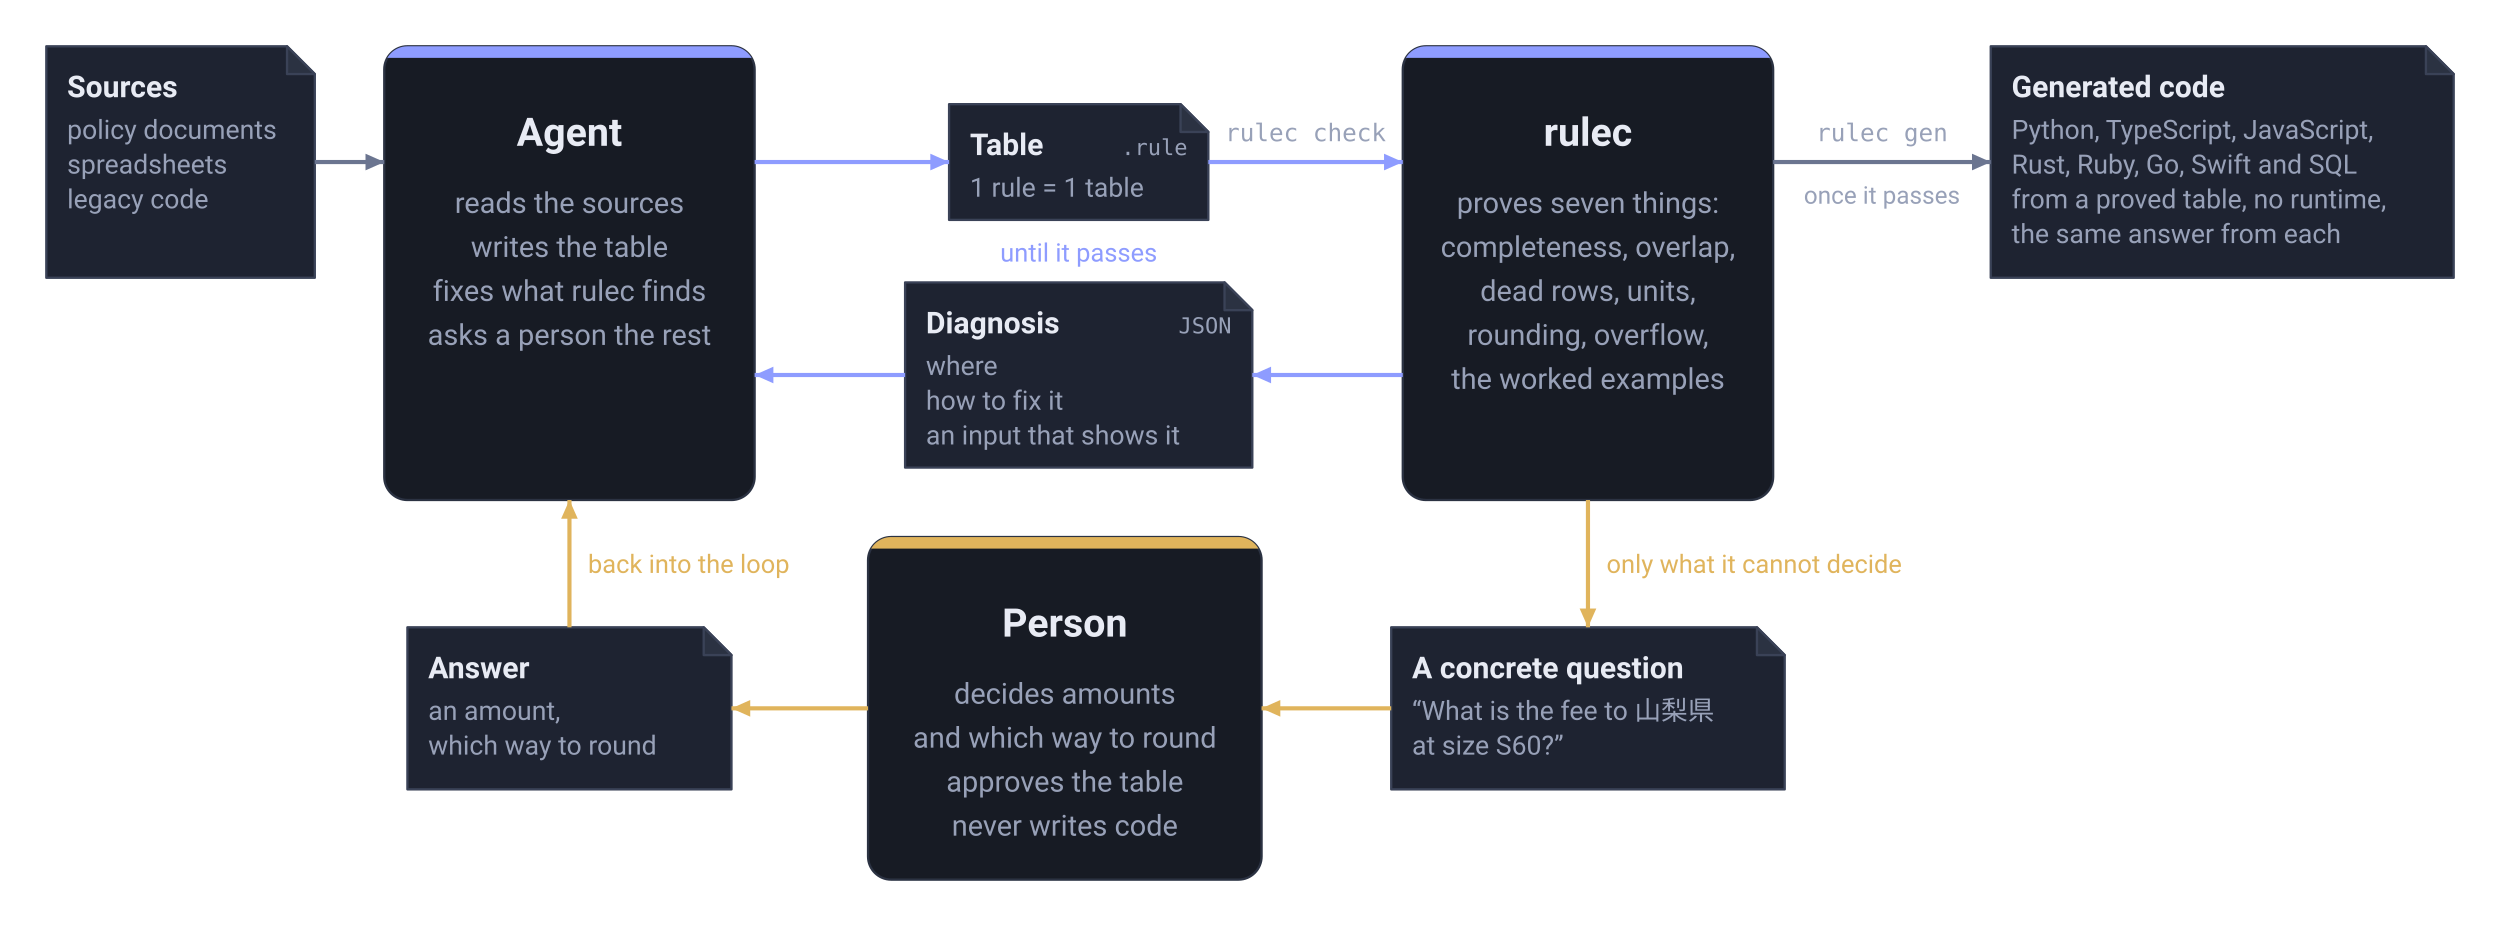
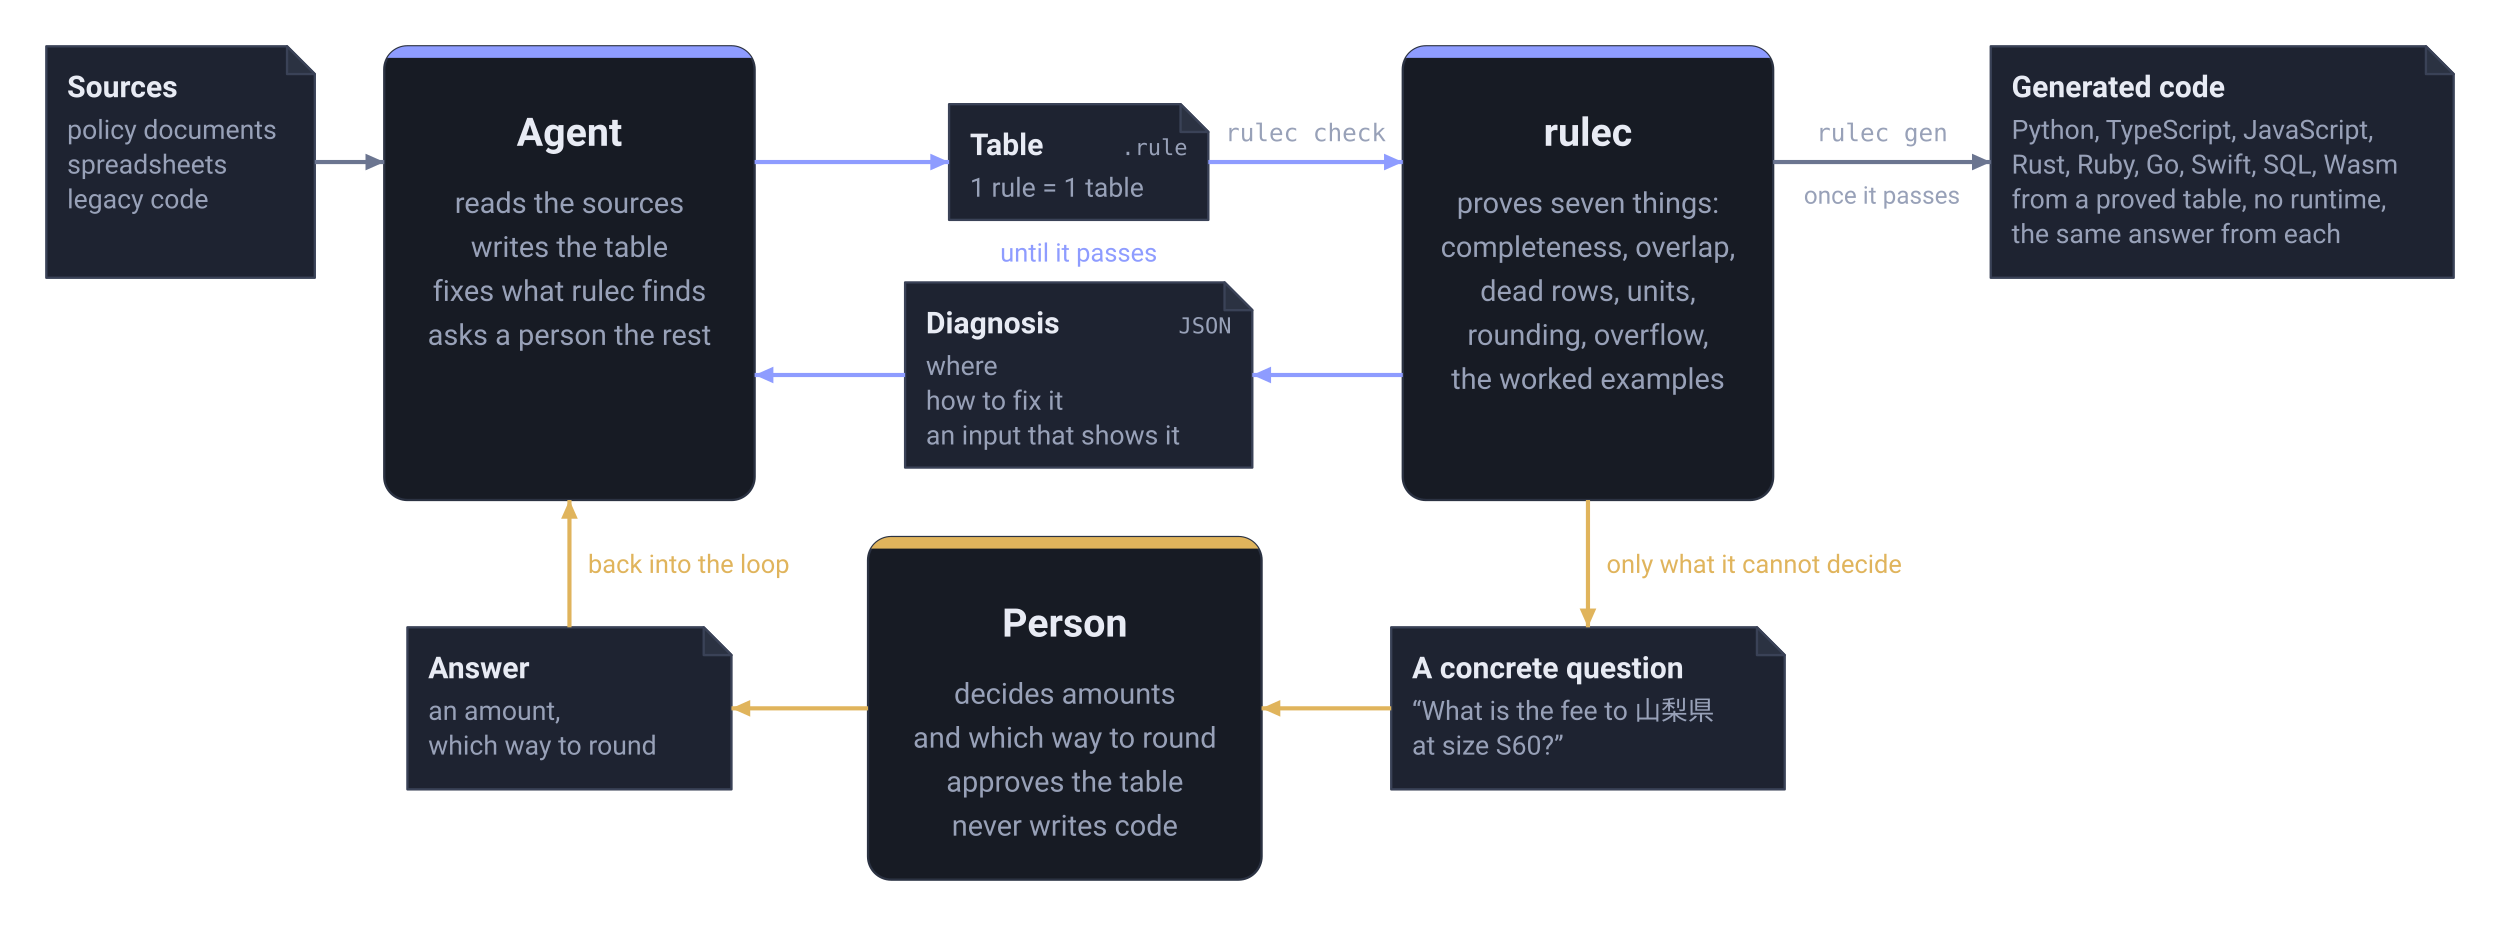
- <svg xmlns="http://www.w3.org/2000/svg" viewBox="0 0 1080 400" width="1080" height="400" role="img" aria-label="The agent reads the sources and writes the table (.rule), then runs rulec check. rulec returns a diagnosis - where, how to fix it, and an input that shows the problem - and the agent fixes the table until it passes. Only what the tool cannot decide reaches a person, as a question with a concrete case; the person answers with an amount or a rounding direction. Once the table passes, rulec gen emits Python, TypeScript, JavaScript, Rust, Ruby, Go, Swift and SQL from the proved table." font-family="-apple-system, BlinkMacSystemFont, &quot;Hiragino Sans&quot;, &quot;Noto Sans JP&quot;, &quot;Yu Gothic&quot;, Meiryo, &quot;Segoe UI&quot;, Roboto, sans-serif">
+ <svg xmlns="http://www.w3.org/2000/svg" viewBox="0 0 1080 400" width="1080" height="400" role="img" aria-label="The agent reads the sources and writes the table (.rule), then runs rulec check. rulec returns a diagnosis - where, how to fix it, and an input that shows the problem - and the agent fixes the table until it passes. Only what the tool cannot decide reaches a person, as a question with a concrete case; the person answers with an amount or a rounding direction. Once the table passes, rulec gen emits Python, TypeScript, JavaScript, Rust, Ruby, Go, Swift, SQL and Wasm from the proved table." font-family="-apple-system, BlinkMacSystemFont, &quot;Hiragino Sans&quot;, &quot;Noto Sans JP&quot;, &quot;Yu Gothic&quot;, Meiryo, &quot;Segoe UI&quot;, Roboto, sans-serif">
  <defs>
    <marker id="head-neutral" viewBox="0 0 10 10" refX="9" refY="5" markerWidth="9" markerHeight="9" markerUnits="userSpaceOnUse" orient="auto">
      <path d="M0,1 L9,5 L0,9 Z" fill="#6b7590" />
    </marker>
    <marker id="head-accent" viewBox="0 0 10 10" refX="9" refY="5" markerWidth="9" markerHeight="9" markerUnits="userSpaceOnUse" orient="auto">
      <path d="M0,1 L9,5 L0,9 Z" fill="#8e9cff" />
    </marker>
    <marker id="head-human" viewBox="0 0 10 10" refX="9" refY="5" markerWidth="9" markerHeight="9" markerUnits="userSpaceOnUse" orient="auto">
      <path d="M0,1 L9,5 L0,9 Z" fill="#e0b45c" />
    </marker>
  </defs>
  <clipPath id="clip-agent">
    <rect x="166" y="20" width="160" height="196" rx="10" />
  </clipPath>
  <rect x="166" y="20" width="160" height="196" rx="10" fill="#171b24" stroke="#2b3242" />
  <rect x="166" y="20" width="160" height="5" fill="#8e9cff" clip-path="url(#clip-agent)" />
  <text x="246.0" y="63" font-size="17" font-weight="700" text-anchor="middle" fill="#e8ebf4">Agent</text>
  <text x="246.0" y="92" font-size="12.5" font-weight="400" text-anchor="middle" fill="#98a1b8">reads the sources</text>
  <text x="246.0" y="111" font-size="12.5" font-weight="400" text-anchor="middle" fill="#98a1b8">writes the table</text>
  <text x="246.0" y="130" font-size="12.5" font-weight="400" text-anchor="middle" fill="#98a1b8">fixes what rulec finds</text>
  <text x="246.0" y="149" font-size="12.5" font-weight="400" text-anchor="middle" fill="#98a1b8">asks a person the rest</text>
  <clipPath id="clip-rulec">
    <rect x="606" y="20" width="160" height="196" rx="10" />
  </clipPath>
  <rect x="606" y="20" width="160" height="196" rx="10" fill="#171b24" stroke="#2b3242" />
  <rect x="606" y="20" width="160" height="5" fill="#8e9cff" clip-path="url(#clip-rulec)" />
  <text x="686.0" y="63" font-size="17" font-weight="700" text-anchor="middle" fill="#e8ebf4">rulec</text>
  <text x="686.0" y="92" font-size="12.5" font-weight="400" text-anchor="middle" fill="#98a1b8">proves seven things:</text>
  <text x="686.0" y="111" font-size="12.5" font-weight="400" text-anchor="middle" fill="#98a1b8">completeness, overlap,</text>
  <text x="686.0" y="130" font-size="12.5" font-weight="400" text-anchor="middle" fill="#98a1b8">dead rows, units,</text>
  <text x="686.0" y="149" font-size="12.5" font-weight="400" text-anchor="middle" fill="#98a1b8">rounding, overflow,</text>
  <text x="686.0" y="168" font-size="12.5" font-weight="400" text-anchor="middle" fill="#98a1b8">the worked examples</text>
  <clipPath id="clip-person">
    <rect x="375" y="232" width="170" height="148" rx="10" />
  </clipPath>
  <rect x="375" y="232" width="170" height="148" rx="10" fill="#171b24" stroke="#2b3242" />
  <rect x="375" y="232" width="170" height="5" fill="#e0b45c" clip-path="url(#clip-person)" />
  <text x="460.0" y="275" font-size="17" font-weight="700" text-anchor="middle" fill="#e8ebf4">Person</text>
  <text x="460.0" y="304" font-size="12.5" font-weight="400" text-anchor="middle" fill="#98a1b8">decides amounts</text>
  <text x="460.0" y="323" font-size="12.5" font-weight="400" text-anchor="middle" fill="#98a1b8">and which way to round</text>
  <text x="460.0" y="342" font-size="12.5" font-weight="400" text-anchor="middle" fill="#98a1b8">approves the table</text>
  <text x="460.0" y="361" font-size="12.5" font-weight="400" text-anchor="middle" fill="#98a1b8">never writes code</text>
  <path d="M20,20 H124 L136,32 V120 H20 Z" fill="#1e2331" stroke="#3a4257" stroke-linejoin="round" />
  <path d="M124,20 V32 H136 Z" fill="#2b3242" stroke="#3a4257" stroke-linejoin="round" />
  <text x="29" y="42" font-size="13" font-weight="600" text-anchor="start" fill="#e8ebf4">Sources</text>
  <text x="29" y="60" font-size="11.5" font-weight="400" text-anchor="start" fill="#98a1b8">policy documents</text>
  <text x="29" y="75" font-size="11.5" font-weight="400" text-anchor="start" fill="#98a1b8">spreadsheets</text>
  <text x="29" y="90" font-size="11.5" font-weight="400" text-anchor="start" fill="#98a1b8">legacy code</text>
  <path d="M410,45 H510 L522,57 V95 H410 Z" fill="#1e2331" stroke="#3a4257" stroke-linejoin="round" />
  <path d="M510,45 V57 H522 Z" fill="#2b3242" stroke="#3a4257" stroke-linejoin="round" />
  <text x="419" y="67" font-size="13" font-weight="600" text-anchor="start" fill="#e8ebf4">Table</text>
  <text x="513" y="67" font-size="9.5" font-weight="400" text-anchor="end" fill="#98a1b8" font-family="ui-monospace, SFMono-Regular, Menlo, Consolas, monospace">.rule</text>
  <text x="419" y="85" font-size="11.5" font-weight="400" text-anchor="start" fill="#98a1b8">1 rule = 1 table</text>
  <path d="M391,122 H529 L541,134 V202 H391 Z" fill="#1e2331" stroke="#3a4257" stroke-linejoin="round" />
  <path d="M529,122 V134 H541 Z" fill="#2b3242" stroke="#3a4257" stroke-linejoin="round" />
  <text x="400" y="144" font-size="13" font-weight="600" text-anchor="start" fill="#e8ebf4">Diagnosis</text>
  <text x="532" y="144" font-size="9.5" font-weight="400" text-anchor="end" fill="#98a1b8" font-family="ui-monospace, SFMono-Regular, Menlo, Consolas, monospace">JSON</text>
  <text x="400" y="162" font-size="11.5" font-weight="400" text-anchor="start" fill="#98a1b8">where</text>
  <text x="400" y="177" font-size="11.5" font-weight="400" text-anchor="start" fill="#98a1b8">how to fix it</text>
  <text x="400" y="192" font-size="11.5" font-weight="400" text-anchor="start" fill="#98a1b8">an input that shows it</text>
  <path d="M860,20 H1048 L1060,32 V120 H860 Z" fill="#1e2331" stroke="#3a4257" stroke-linejoin="round" />
  <path d="M1048,20 V32 H1060 Z" fill="#2b3242" stroke="#3a4257" stroke-linejoin="round" />
  <text x="869" y="42" font-size="13" font-weight="600" text-anchor="start" fill="#e8ebf4">Generated code</text>
  <text x="869" y="60" font-size="11.5" font-weight="400" text-anchor="start" fill="#98a1b8">Python, TypeScript, JavaScript,</text>
-   <text x="869" y="75" font-size="11.5" font-weight="400" text-anchor="start" fill="#98a1b8">Rust, Ruby, Go, Swift and SQL</text>
+   <text x="869" y="75" font-size="11.5" font-weight="400" text-anchor="start" fill="#98a1b8">Rust, Ruby, Go, Swift, SQL, Wasm</text>
  <text x="869" y="90" font-size="11.5" font-weight="400" text-anchor="start" fill="#98a1b8">from a proved table, no runtime,</text>
  <text x="869" y="105" font-size="11.5" font-weight="400" text-anchor="start" fill="#98a1b8">the same answer from each</text>
  <path d="M601,271 H759 L771,283 V341 H601 Z" fill="#1e2331" stroke="#3a4257" stroke-linejoin="round" />
  <path d="M759,271 V283 H771 Z" fill="#2b3242" stroke="#3a4257" stroke-linejoin="round" />
  <text x="610" y="293" font-size="13" font-weight="600" text-anchor="start" fill="#e8ebf4">A concrete question</text>
  <text x="610" y="311" font-size="11.5" font-weight="400" text-anchor="start" fill="#98a1b8">“What is the fee to 山梨県</text>
  <text x="610" y="326" font-size="11.5" font-weight="400" text-anchor="start" fill="#98a1b8">at size S60?”</text>
  <path d="M176,271 H304 L316,283 V341 H176 Z" fill="#1e2331" stroke="#3a4257" stroke-linejoin="round" />
  <path d="M304,271 V283 H316 Z" fill="#2b3242" stroke="#3a4257" stroke-linejoin="round" />
  <text x="185" y="293" font-size="13" font-weight="600" text-anchor="start" fill="#e8ebf4">Answer</text>
  <text x="185" y="311" font-size="11.5" font-weight="400" text-anchor="start" fill="#98a1b8">an amount,</text>
  <text x="185" y="326" font-size="11.5" font-weight="400" text-anchor="start" fill="#98a1b8">which way to round</text>
  <line x1="136" y1="70" x2="166" y2="70" stroke="#6b7590" stroke-width="1.8" marker-end="url(#head-neutral)" />
  <line x1="326" y1="70" x2="410" y2="70" stroke="#8e9cff" stroke-width="1.8" marker-end="url(#head-accent)" />
  <line x1="522" y1="70" x2="606" y2="70" stroke="#8e9cff" stroke-width="1.8" marker-end="url(#head-accent)" />
  <text x="564.0" y="61" font-size="10.5" font-weight="400" text-anchor="middle" fill="#98a1b8" font-family="ui-monospace, SFMono-Regular, Menlo, Consolas, monospace">rulec check</text>
  <line x1="606" y1="162" x2="541" y2="162" stroke="#8e9cff" stroke-width="1.8" marker-end="url(#head-accent)" />
  <line x1="391" y1="162" x2="326" y2="162" stroke="#8e9cff" stroke-width="1.8" marker-end="url(#head-accent)" />
  <text x="466.0" y="113" font-size="11" font-weight="400" text-anchor="middle" fill="#8e9cff">until it passes</text>
  <line x1="766" y1="70" x2="860" y2="70" stroke="#6b7590" stroke-width="1.8" marker-end="url(#head-neutral)" />
  <text x="813.0" y="61" font-size="10.5" font-weight="400" text-anchor="middle" fill="#98a1b8" font-family="ui-monospace, SFMono-Regular, Menlo, Consolas, monospace">rulec gen</text>
  <text x="813.0" y="88" font-size="10.5" font-weight="400" text-anchor="middle" fill="#98a1b8">once it passes</text>
  <line x1="686" y1="216" x2="686" y2="271" stroke="#e0b45c" stroke-width="1.8" marker-end="url(#head-human)" />
  <text x="694" y="247.5" font-size="11" font-weight="400" text-anchor="start" fill="#e0b45c">only what it cannot decide</text>
  <line x1="601" y1="306" x2="545" y2="306" stroke="#e0b45c" stroke-width="1.8" marker-end="url(#head-human)" />
  <line x1="375" y1="306" x2="316" y2="306" stroke="#e0b45c" stroke-width="1.8" marker-end="url(#head-human)" />
  <line x1="246" y1="271" x2="246" y2="216" stroke="#e0b45c" stroke-width="1.8" marker-end="url(#head-human)" />
  <text x="254" y="247.5" font-size="11" font-weight="400" text-anchor="start" fill="#e0b45c">back into the loop</text>
</svg>
